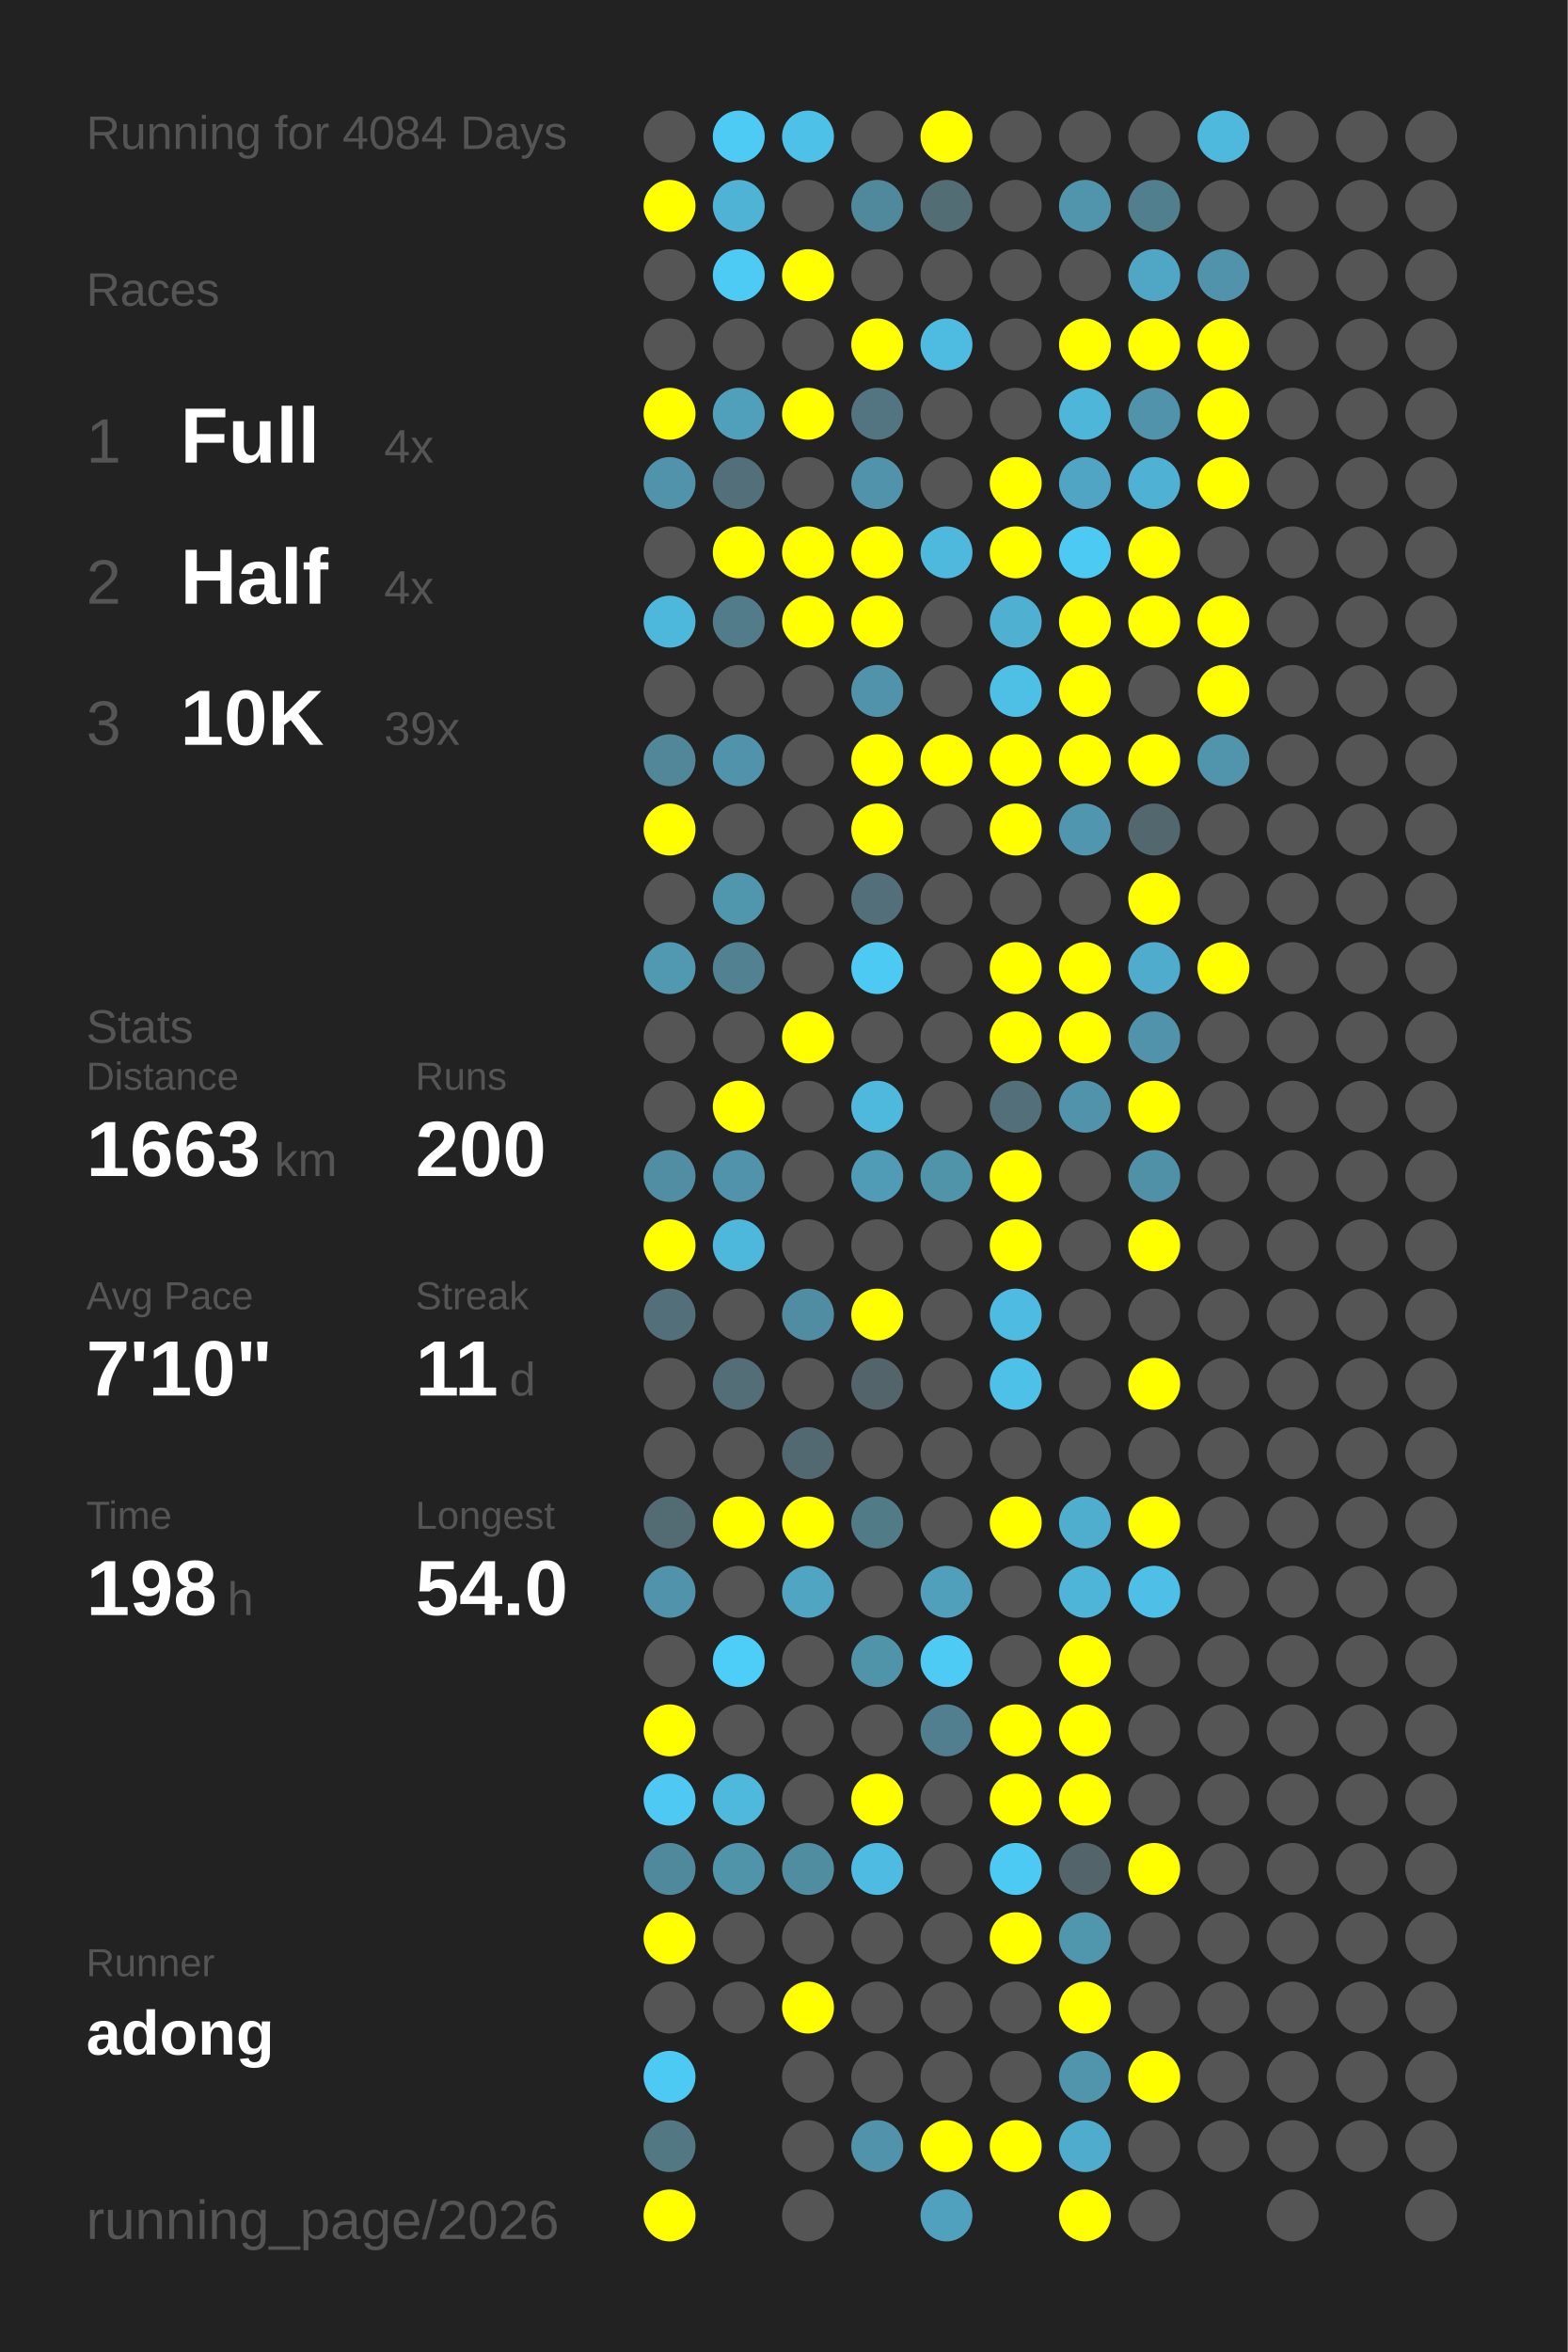
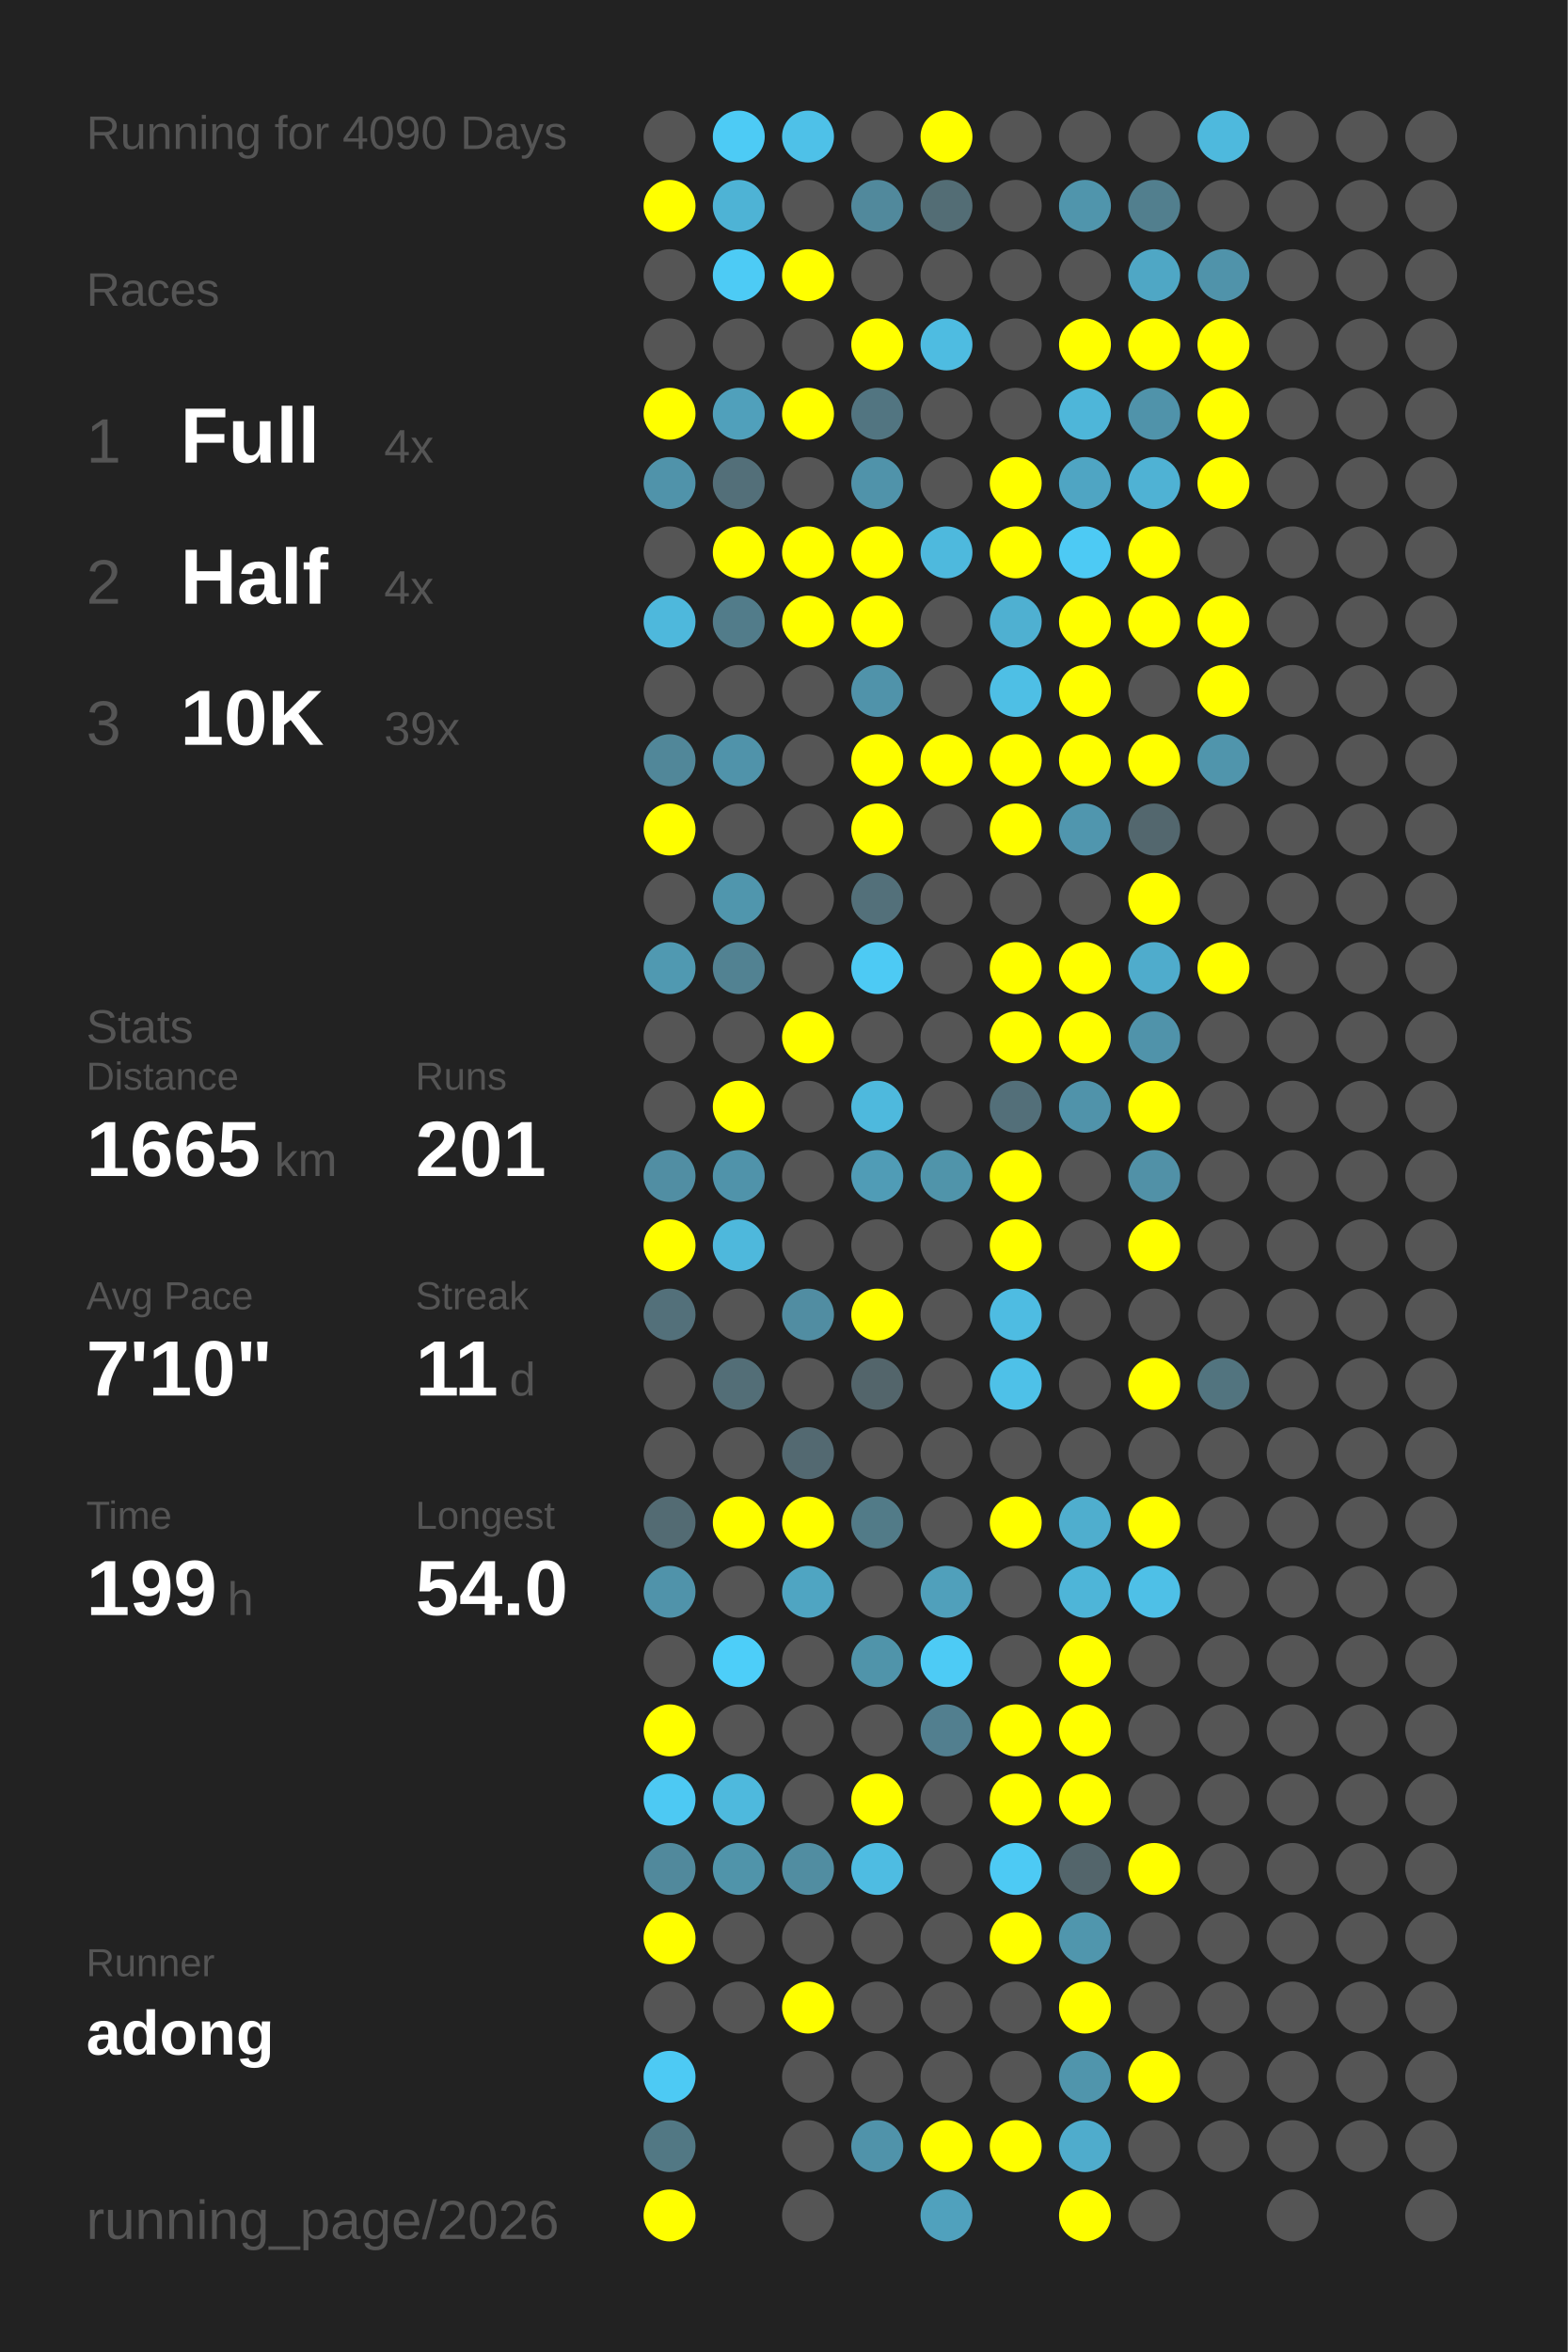
<svg xmlns="http://www.w3.org/2000/svg" baseProfile="full" height="300mm" version="1.1" viewBox="0,0,200,300" width="200mm">
  <defs />
  <rect fill="#222222" height="300" width="200" x="0" y="0" />
-   <text fill="#555555" style="font-size:6px; font-family:Arial;" x="11" y="19">Running for 4084 Days</text>
+   <text fill="#555555" style="font-size:6px; font-family:Arial;" x="11" y="19">Running for 4090 Days</text>
  <text fill="#555555" style="font-size:6px; font-family:Arial;" x="11" y="39">Races</text>
  <text fill="#555555" style="font-size:8px; font-family:Arial;" x="11" y="59">1</text>
  <text fill="#FFFFFF" style="font-size:10px; font-family:Arial; font-weight:bold;" x="23" y="59">Full</text>
  <text fill="#555555" style="font-size:6px; font-family:Arial;" x="49" y="59">4x</text>
  <text fill="#555555" style="font-size:8px; font-family:Arial;" x="11" y="77">2</text>
  <text fill="#FFFFFF" style="font-size:10px; font-family:Arial; font-weight:bold;" x="23" y="77">Half</text>
  <text fill="#555555" style="font-size:6px; font-family:Arial;" x="49" y="77">4x</text>
  <text fill="#555555" style="font-size:8px; font-family:Arial;" x="11" y="95">3</text>
  <text fill="#FFFFFF" style="font-size:10px; font-family:Arial; font-weight:bold;" x="23" y="95">10K</text>
  <text fill="#555555" style="font-size:6px; font-family:Arial;" x="49" y="95">39x</text>
  <text fill="#555555" style="font-size:6px; font-family:Arial;" x="11" y="133">Stats</text>
  <text fill="#555555" style="font-size:5px; font-family:Arial;" x="11" y="139">Distance</text>
-   <text fill="#FFFFFF" style="font-size:10px; font-family:Arial; font-weight:bold;" x="11" y="150">1663</text>
+   <text fill="#FFFFFF" style="font-size:10px; font-family:Arial; font-weight:bold;" x="11" y="150">1665</text>
  <text fill="#555555" style="font-size:6px; font-family:Arial;" x="35" y="150">km</text>
  <text fill="#555555" style="font-size:5px; font-family:Arial;" x="53" y="139">Runs</text>
-   <text fill="#FFFFFF" style="font-size:10px; font-family:Arial; font-weight:bold;" x="53" y="150">200</text>
+   <text fill="#FFFFFF" style="font-size:10px; font-family:Arial; font-weight:bold;" x="53" y="150">201</text>
  <text fill="#555555" style="font-size:5px; font-family:Arial;" x="11" y="167">Avg Pace</text>
  <text fill="#FFFFFF" style="font-size:10px; font-family:Arial; font-weight:bold;" x="11" y="178">7'10"</text>
  <text fill="#555555" style="font-size:5px; font-family:Arial;" x="53" y="167">Streak</text>
  <text fill="#FFFFFF" style="font-size:10px; font-family:Arial; font-weight:bold;" x="53" y="178">11</text>
  <text fill="#555555" style="font-size:6px; font-family:Arial;" x="65" y="178">d</text>
  <text fill="#555555" style="font-size:5px; font-family:Arial;" x="11" y="195">Time</text>
-   <text fill="#FFFFFF" style="font-size:10px; font-family:Arial; font-weight:bold;" x="11" y="206">198</text>
+   <text fill="#FFFFFF" style="font-size:10px; font-family:Arial; font-weight:bold;" x="11" y="206">199</text>
  <text fill="#555555" style="font-size:6px; font-family:Arial;" x="29" y="206">h</text>
  <text fill="#555555" style="font-size:5px; font-family:Arial;" x="53" y="195">Longest</text>
  <text fill="#FFFFFF" style="font-size:10px; font-family:Arial; font-weight:bold;" x="53" y="206">54.0</text>
  <text fill="#555555" style="font-size:5px; font-family:Arial;" x="11" y="252.065">Runner</text>
  <text fill="#FFFFFF" style="font-size:8px; font-family:Arial; font-weight:bold;" x="11" y="262.065">adong</text>
  <text fill="#555555" style="font-size:7px; font-family:Arial;" x="11" y="285.581">running_page/2026</text>
  <circle cx="85.417" cy="17.419" fill="#555555" r="3.312" />
  <circle cx="85.417" cy="26.258" fill="#FFFF00" r="3.312" />
  <circle cx="85.417" cy="35.097" fill="#555555" r="3.312" />
  <circle cx="85.417" cy="43.935" fill="#555555" r="3.312" />
  <circle cx="85.417" cy="52.774" fill="#FFFF00" r="3.312" />
  <circle cx="85.417" cy="61.613" fill="#5093aa" r="3.312" />
  <circle cx="85.417" cy="70.452" fill="#555555" r="3.312" />
  <circle cx="85.417" cy="79.29" fill="#4eb8dc" r="3.312" />
  <circle cx="85.417" cy="88.129" fill="#555555" r="3.312" />
  <circle cx="85.417" cy="96.968" fill="#518799" r="3.312" />
  <circle cx="85.417" cy="105.806" fill="#FFFF00" r="3.312" />
  <circle cx="85.417" cy="114.645" fill="#555555" r="3.312" />
  <circle cx="85.417" cy="123.484" fill="#5099b1" r="3.312" />
  <circle cx="85.417" cy="132.323" fill="#555555" r="3.312" />
  <circle cx="85.417" cy="141.161" fill="#555555" r="3.312" />
  <circle cx="85.417" cy="150" fill="#518ea3" r="3.312" />
  <circle cx="85.417" cy="158.839" fill="#FFFF00" r="3.312" />
  <circle cx="85.417" cy="167.677" fill="#53707a" r="3.312" />
  <circle cx="85.417" cy="176.516" fill="#555555" r="3.312" />
  <circle cx="85.417" cy="185.355" fill="#555555" r="3.312" />
  <circle cx="85.417" cy="194.194" fill="#536b73" r="3.312" />
  <circle cx="85.417" cy="203.032" fill="#5093aa" r="3.312" />
  <circle cx="85.417" cy="211.871" fill="#555555" r="3.312" />
  <circle cx="85.417" cy="220.71" fill="#FFFF00" r="3.312" />
  <circle cx="85.417" cy="229.548" fill="#4dc9f3" r="3.312" />
  <circle cx="85.417" cy="238.387" fill="#51899c" r="3.312" />
  <circle cx="85.417" cy="247.226" fill="#FFFF00" r="3.312" />
  <circle cx="85.417" cy="256.065" fill="#555555" r="3.312" />
  <circle cx="85.417" cy="264.903" fill="#4dcaf4" r="3.312" />
  <circle cx="85.417" cy="273.742" fill="#527884" r="3.312" />
  <circle cx="85.417" cy="282.581" fill="#FFFF00" r="3.312" />
  <circle cx="94.25" cy="17.419" fill="#4dcbf5" r="3.312" />
  <circle cx="94.25" cy="26.258" fill="#4eb3d5" r="3.312" />
  <circle cx="94.25" cy="35.097" fill="#4dcbf5" r="3.312" />
  <circle cx="94.25" cy="43.935" fill="#555555" r="3.312" />
  <circle cx="94.25" cy="52.774" fill="#50a0bb" r="3.312" />
  <circle cx="94.25" cy="61.613" fill="#536f79" r="3.312" />
  <circle cx="94.25" cy="70.452" fill="#FFFF00" r="3.312" />
  <circle cx="94.25" cy="79.29" fill="#527c8a" r="3.312" />
  <circle cx="94.25" cy="88.129" fill="#555555" r="3.312" />
  <circle cx="94.25" cy="96.968" fill="#5093aa" r="3.312" />
  <circle cx="94.25" cy="105.806" fill="#555555" r="3.312" />
  <circle cx="94.25" cy="114.645" fill="#5096ad" r="3.312" />
  <circle cx="94.25" cy="123.484" fill="#528292" r="3.312" />
  <circle cx="94.25" cy="132.323" fill="#555555" r="3.312" />
  <circle cx="94.25" cy="141.161" fill="#FFFF00" r="3.312" />
  <circle cx="94.25" cy="150" fill="#5093aa" r="3.312" />
  <circle cx="94.25" cy="158.839" fill="#4eb8dc" r="3.312" />
  <circle cx="94.25" cy="167.677" fill="#555555" r="3.312" />
  <circle cx="94.25" cy="176.516" fill="#536e77" r="3.312" />
  <circle cx="94.25" cy="185.355" fill="#555555" r="3.312" />
  <circle cx="94.25" cy="194.194" fill="#FFFF00" r="3.312" />
  <circle cx="94.25" cy="203.032" fill="#555555" r="3.312" />
  <circle cx="94.25" cy="211.871" fill="#4dcef9" r="3.312" />
  <circle cx="94.25" cy="220.71" fill="#555555" r="3.312" />
  <circle cx="94.25" cy="229.548" fill="#4eb9dd" r="3.312" />
  <circle cx="94.25" cy="238.387" fill="#5094aa" r="3.312" />
  <circle cx="94.25" cy="247.226" fill="#555555" r="3.312" />
  <circle cx="94.25" cy="256.065" fill="#555555" r="3.312" />
  <circle cx="103.083" cy="17.419" fill="#4ec1e8" r="3.312" />
  <circle cx="103.083" cy="26.258" fill="#555555" r="3.312" />
  <circle cx="103.083" cy="35.097" fill="#FFFF00" r="3.312" />
  <circle cx="103.083" cy="43.935" fill="#555555" r="3.312" />
  <circle cx="103.083" cy="52.774" fill="#FFFF00" r="3.312" />
  <circle cx="103.083" cy="61.613" fill="#555555" r="3.312" />
  <circle cx="103.083" cy="70.452" fill="#FFFF00" r="3.312" />
  <circle cx="103.083" cy="79.29" fill="#FFFF00" r="3.312" />
  <circle cx="103.083" cy="88.129" fill="#555555" r="3.312" />
  <circle cx="103.083" cy="96.968" fill="#555555" r="3.312" />
  <circle cx="103.083" cy="105.806" fill="#555555" r="3.312" />
  <circle cx="103.083" cy="114.645" fill="#555555" r="3.312" />
  <circle cx="103.083" cy="123.484" fill="#555555" r="3.312" />
  <circle cx="103.083" cy="132.323" fill="#FFFF00" r="3.312" />
  <circle cx="103.083" cy="141.161" fill="#555555" r="3.312" />
  <circle cx="103.083" cy="150" fill="#555555" r="3.312" />
  <circle cx="103.083" cy="158.839" fill="#555555" r="3.312" />
  <circle cx="103.083" cy="167.677" fill="#518da2" r="3.312" />
  <circle cx="103.083" cy="176.516" fill="#555555" r="3.312" />
  <circle cx="103.083" cy="185.355" fill="#536971" r="3.312" />
  <circle cx="103.083" cy="194.194" fill="#FFFF00" r="3.312" />
  <circle cx="103.083" cy="203.032" fill="#4fa5c2" r="3.312" />
  <circle cx="103.083" cy="211.871" fill="#555555" r="3.312" />
  <circle cx="103.083" cy="220.71" fill="#555555" r="3.312" />
  <circle cx="103.083" cy="229.548" fill="#555555" r="3.312" />
  <circle cx="103.083" cy="238.387" fill="#518da1" r="3.312" />
  <circle cx="103.083" cy="247.226" fill="#555555" r="3.312" />
  <circle cx="103.083" cy="256.065" fill="#FFFF00" r="3.312" />
  <circle cx="103.083" cy="264.903" fill="#555555" r="3.312" />
  <circle cx="103.083" cy="273.742" fill="#555555" r="3.312" />
  <circle cx="103.083" cy="282.581" fill="#555555" r="3.312" />
  <circle cx="111.917" cy="17.419" fill="#555555" r="3.312" />
  <circle cx="111.917" cy="26.258" fill="#51899c" r="3.312" />
  <circle cx="111.917" cy="35.097" fill="#555555" r="3.312" />
  <circle cx="111.917" cy="43.935" fill="#FFFF00" r="3.312" />
  <circle cx="111.917" cy="52.774" fill="#527581" r="3.312" />
  <circle cx="111.917" cy="61.613" fill="#5093aa" r="3.312" />
  <circle cx="111.917" cy="70.452" fill="#FFFF00" r="3.312" />
  <circle cx="111.917" cy="79.29" fill="#FFFF00" r="3.312" />
  <circle cx="111.917" cy="88.129" fill="#5093aa" r="3.312" />
  <circle cx="111.917" cy="96.968" fill="#FFFF00" r="3.312" />
  <circle cx="111.917" cy="105.806" fill="#FFFF00" r="3.312" />
  <circle cx="111.917" cy="114.645" fill="#53707a" r="3.312" />
  <circle cx="111.917" cy="123.484" fill="#4dcaf4" r="3.312" />
  <circle cx="111.917" cy="132.323" fill="#555555" r="3.312" />
  <circle cx="111.917" cy="141.161" fill="#4eb9dd" r="3.312" />
  <circle cx="111.917" cy="150" fill="#509cb6" r="3.312" />
  <circle cx="111.917" cy="158.839" fill="#555555" r="3.312" />
  <circle cx="111.917" cy="167.677" fill="#FFFF00" r="3.312" />
  <circle cx="111.917" cy="176.516" fill="#53656b" r="3.312" />
  <circle cx="111.917" cy="185.355" fill="#555555" r="3.312" />
  <circle cx="111.917" cy="194.194" fill="#527b88" r="3.312" />
  <circle cx="111.917" cy="203.032" fill="#555555" r="3.312" />
  <circle cx="111.917" cy="211.871" fill="#5094aa" r="3.312" />
  <circle cx="111.917" cy="220.71" fill="#555555" r="3.312" />
  <circle cx="111.917" cy="229.548" fill="#FFFF00" r="3.312" />
  <circle cx="111.917" cy="238.387" fill="#4ebce2" r="3.312" />
  <circle cx="111.917" cy="247.226" fill="#555555" r="3.312" />
  <circle cx="111.917" cy="256.065" fill="#555555" r="3.312" />
  <circle cx="111.917" cy="264.903" fill="#555555" r="3.312" />
  <circle cx="111.917" cy="273.742" fill="#5093aa" r="3.312" />
  <circle cx="120.75" cy="17.419" fill="#FFFF00" r="3.312" />
  <circle cx="120.75" cy="26.258" fill="#536d75" r="3.312" />
  <circle cx="120.75" cy="35.097" fill="#555555" r="3.312" />
  <circle cx="120.75" cy="43.935" fill="#4ebce1" r="3.312" />
  <circle cx="120.75" cy="52.774" fill="#555555" r="3.312" />
  <circle cx="120.75" cy="61.613" fill="#555555" r="3.312" />
  <circle cx="120.75" cy="70.452" fill="#4eb9dd" r="3.312" />
  <circle cx="120.75" cy="79.29" fill="#555555" r="3.312" />
  <circle cx="120.75" cy="88.129" fill="#555555" r="3.312" />
  <circle cx="120.75" cy="96.968" fill="#FFFF00" r="3.312" />
  <circle cx="120.75" cy="105.806" fill="#555555" r="3.312" />
  <circle cx="120.75" cy="114.645" fill="#555555" r="3.312" />
  <circle cx="120.75" cy="123.484" fill="#555555" r="3.312" />
  <circle cx="120.75" cy="132.323" fill="#555555" r="3.312" />
  <circle cx="120.75" cy="141.161" fill="#555555" r="3.312" />
  <circle cx="120.75" cy="150" fill="#5094aa" r="3.312" />
  <circle cx="120.75" cy="158.839" fill="#555555" r="3.312" />
  <circle cx="120.75" cy="167.677" fill="#555555" r="3.312" />
  <circle cx="120.75" cy="176.516" fill="#555555" r="3.312" />
  <circle cx="120.75" cy="185.355" fill="#555555" r="3.312" />
  <circle cx="120.75" cy="194.194" fill="#555555" r="3.312" />
  <circle cx="120.75" cy="203.032" fill="#50a0bb" r="3.312" />
  <circle cx="120.75" cy="211.871" fill="#4dcbf5" r="3.312" />
  <circle cx="120.75" cy="220.71" fill="#527f8f" r="3.312" />
  <circle cx="120.75" cy="229.548" fill="#555555" r="3.312" />
  <circle cx="120.75" cy="238.387" fill="#555555" r="3.312" />
  <circle cx="120.75" cy="247.226" fill="#555555" r="3.312" />
  <circle cx="120.75" cy="256.065" fill="#555555" r="3.312" />
  <circle cx="120.75" cy="264.903" fill="#555555" r="3.312" />
  <circle cx="120.75" cy="273.742" fill="#FFFF00" r="3.312" />
  <circle cx="120.75" cy="282.581" fill="#50a1bd" r="3.312" />
  <circle cx="129.583" cy="17.419" fill="#555555" r="3.312" />
  <circle cx="129.583" cy="26.258" fill="#555555" r="3.312" />
  <circle cx="129.583" cy="35.097" fill="#555555" r="3.312" />
  <circle cx="129.583" cy="43.935" fill="#555555" r="3.312" />
  <circle cx="129.583" cy="52.774" fill="#555555" r="3.312" />
  <circle cx="129.583" cy="61.613" fill="#FFFF00" r="3.312" />
  <circle cx="129.583" cy="70.452" fill="#FFFF00" r="3.312" />
  <circle cx="129.583" cy="79.29" fill="#4fb0d1" r="3.312" />
  <circle cx="129.583" cy="88.129" fill="#4ebfe5" r="3.312" />
  <circle cx="129.583" cy="96.968" fill="#FFFF00" r="3.312" />
  <circle cx="129.583" cy="105.806" fill="#FFFF00" r="3.312" />
  <circle cx="129.583" cy="114.645" fill="#555555" r="3.312" />
  <circle cx="129.583" cy="123.484" fill="#FFFF00" r="3.312" />
  <circle cx="129.583" cy="132.323" fill="#FFFF00" r="3.312" />
  <circle cx="129.583" cy="141.161" fill="#536f79" r="3.312" />
  <circle cx="129.583" cy="150" fill="#FFFF00" r="3.312" />
  <circle cx="129.583" cy="158.839" fill="#FFFF00" r="3.312" />
  <circle cx="129.583" cy="167.677" fill="#4ebce2" r="3.312" />
  <circle cx="129.583" cy="176.516" fill="#4ec1e8" r="3.312" />
  <circle cx="129.583" cy="185.355" fill="#555555" r="3.312" />
  <circle cx="129.583" cy="194.194" fill="#FFFF00" r="3.312" />
  <circle cx="129.583" cy="203.032" fill="#555555" r="3.312" />
  <circle cx="129.583" cy="211.871" fill="#555555" r="3.312" />
  <circle cx="129.583" cy="220.71" fill="#FFFF00" r="3.312" />
  <circle cx="129.583" cy="229.548" fill="#FFFF00" r="3.312" />
  <circle cx="129.583" cy="238.387" fill="#4dcaf4" r="3.312" />
  <circle cx="129.583" cy="247.226" fill="#FFFF00" r="3.312" />
  <circle cx="129.583" cy="256.065" fill="#555555" r="3.312" />
  <circle cx="129.583" cy="264.903" fill="#555555" r="3.312" />
  <circle cx="129.583" cy="273.742" fill="#FFFF00" r="3.312" />
  <circle cx="138.417" cy="17.419" fill="#555555" r="3.312" />
  <circle cx="138.417" cy="26.258" fill="#5095ac" r="3.312" />
  <circle cx="138.417" cy="35.097" fill="#555555" r="3.312" />
  <circle cx="138.417" cy="43.935" fill="#FFFF00" r="3.312" />
  <circle cx="138.417" cy="52.774" fill="#4eb6d9" r="3.312" />
  <circle cx="138.417" cy="61.613" fill="#4fa5c3" r="3.312" />
  <circle cx="138.417" cy="70.452" fill="#4dcaf4" r="3.312" />
  <circle cx="138.417" cy="79.29" fill="#FFFF00" r="3.312" />
  <circle cx="138.417" cy="88.129" fill="#FFFF00" r="3.312" />
  <circle cx="138.417" cy="96.968" fill="#FFFF00" r="3.312" />
  <circle cx="138.417" cy="105.806" fill="#5096ae" r="3.312" />
  <circle cx="138.417" cy="114.645" fill="#555555" r="3.312" />
  <circle cx="138.417" cy="123.484" fill="#FFFF00" r="3.312" />
  <circle cx="138.417" cy="132.323" fill="#FFFF00" r="3.312" />
  <circle cx="138.417" cy="141.161" fill="#5093aa" r="3.312" />
  <circle cx="138.417" cy="150" fill="#555555" r="3.312" />
  <circle cx="138.417" cy="158.839" fill="#555555" r="3.312" />
  <circle cx="138.417" cy="167.677" fill="#555555" r="3.312" />
  <circle cx="138.417" cy="176.516" fill="#555555" r="3.312" />
  <circle cx="138.417" cy="185.355" fill="#555555" r="3.312" />
  <circle cx="138.417" cy="194.194" fill="#4faece" r="3.312" />
  <circle cx="138.417" cy="203.032" fill="#4eb5d8" r="3.312" />
  <circle cx="138.417" cy="211.871" fill="#FFFF00" r="3.312" />
  <circle cx="138.417" cy="220.71" fill="#FFFF00" r="3.312" />
  <circle cx="138.417" cy="229.548" fill="#FFFF00" r="3.312" />
  <circle cx="138.417" cy="238.387" fill="#53656b" r="3.312" />
  <circle cx="138.417" cy="247.226" fill="#5096ad" r="3.312" />
  <circle cx="138.417" cy="256.065" fill="#FFFF00" r="3.312" />
  <circle cx="138.417" cy="264.903" fill="#5095ac" r="3.312" />
  <circle cx="138.417" cy="273.742" fill="#4faccc" r="3.312" />
  <circle cx="138.417" cy="282.581" fill="#FFFF00" r="3.312" />
  <circle cx="147.25" cy="17.419" fill="#555555" r="3.312" />
  <circle cx="147.25" cy="26.258" fill="#527f8e" r="3.312" />
  <circle cx="147.25" cy="35.097" fill="#4fa7c5" r="3.312" />
  <circle cx="147.25" cy="43.935" fill="#FFFF00" r="3.312" />
  <circle cx="147.25" cy="52.774" fill="#5093aa" r="3.312" />
  <circle cx="147.25" cy="61.613" fill="#4fb2d4" r="3.312" />
  <circle cx="147.25" cy="70.452" fill="#FFFF00" r="3.312" />
  <circle cx="147.25" cy="79.29" fill="#FFFF00" r="3.312" />
  <circle cx="147.25" cy="88.129" fill="#555555" r="3.312" />
  <circle cx="147.25" cy="96.968" fill="#FFFF00" r="3.312" />
  <circle cx="147.25" cy="105.806" fill="#53676e" r="3.312" />
  <circle cx="147.25" cy="114.645" fill="#FFFF00" r="3.312" />
  <circle cx="147.25" cy="123.484" fill="#4faccc" r="3.312" />
  <circle cx="147.25" cy="132.323" fill="#5093aa" r="3.312" />
  <circle cx="147.25" cy="141.161" fill="#FFFF00" r="3.312" />
  <circle cx="147.25" cy="150" fill="#5191a7" r="3.312" />
  <circle cx="147.25" cy="158.839" fill="#FFFF00" r="3.312" />
  <circle cx="147.25" cy="167.677" fill="#555555" r="3.312" />
  <circle cx="147.25" cy="176.516" fill="#FFFF00" r="3.312" />
  <circle cx="147.25" cy="185.355" fill="#555555" r="3.312" />
  <circle cx="147.25" cy="194.194" fill="#FFFF00" r="3.312" />
  <circle cx="147.25" cy="203.032" fill="#4ec0e7" r="3.312" />
  <circle cx="147.25" cy="211.871" fill="#555555" r="3.312" />
  <circle cx="147.25" cy="220.71" fill="#555555" r="3.312" />
  <circle cx="147.25" cy="229.548" fill="#555555" r="3.312" />
  <circle cx="147.25" cy="238.387" fill="#FFFF00" r="3.312" />
  <circle cx="147.25" cy="247.226" fill="#555555" r="3.312" />
  <circle cx="147.25" cy="256.065" fill="#555555" r="3.312" />
  <circle cx="147.25" cy="264.903" fill="#FFFF00" r="3.312" />
  <circle cx="147.25" cy="273.742" fill="#555555" r="3.312" />
  <circle cx="147.25" cy="282.581" fill="#555555" r="3.312" />
  <circle cx="156.083" cy="17.419" fill="#4eb9dd" r="3.312" />
  <circle cx="156.083" cy="26.258" fill="#555555" r="3.312" />
  <circle cx="156.083" cy="35.097" fill="#5093aa" r="3.312" />
  <circle cx="156.083" cy="43.935" fill="#FFFF00" r="3.312" />
  <circle cx="156.083" cy="52.774" fill="#FFFF00" r="3.312" />
  <circle cx="156.083" cy="61.613" fill="#FFFF00" r="3.312" />
  <circle cx="156.083" cy="70.452" fill="#555555" r="3.312" />
  <circle cx="156.083" cy="79.29" fill="#FFFF00" r="3.312" />
  <circle cx="156.083" cy="88.129" fill="#FFFF00" r="3.312" />
  <circle cx="156.083" cy="96.968" fill="#5095ac" r="3.312" />
  <circle cx="156.083" cy="105.806" fill="#555555" r="3.312" />
  <circle cx="156.083" cy="114.645" fill="#555555" r="3.312" />
  <circle cx="156.083" cy="123.484" fill="#FFFF00" r="3.312" />
  <circle cx="156.083" cy="132.323" fill="#555555" r="3.312" />
  <circle cx="156.083" cy="141.161" fill="#555555" r="3.312" />
  <circle cx="156.083" cy="150" fill="#555555" r="3.312" />
  <circle cx="156.083" cy="158.839" fill="#555555" r="3.312" />
  <circle cx="156.083" cy="167.677" fill="#555555" r="3.312" />
-   <circle cx="156.083" cy="176.516" fill="#555555" r="3.312" />
+   <circle cx="156.083" cy="176.516" fill="#52747f" r="3.312" />
  <circle cx="156.083" cy="185.355" fill="#555555" r="3.312" />
  <circle cx="156.083" cy="194.194" fill="#555555" r="3.312" />
  <circle cx="156.083" cy="203.032" fill="#555555" r="3.312" />
  <circle cx="156.083" cy="211.871" fill="#555555" r="3.312" />
  <circle cx="156.083" cy="220.71" fill="#555555" r="3.312" />
  <circle cx="156.083" cy="229.548" fill="#555555" r="3.312" />
  <circle cx="156.083" cy="238.387" fill="#555555" r="3.312" />
  <circle cx="156.083" cy="247.226" fill="#555555" r="3.312" />
  <circle cx="156.083" cy="256.065" fill="#555555" r="3.312" />
  <circle cx="156.083" cy="264.903" fill="#555555" r="3.312" />
  <circle cx="156.083" cy="273.742" fill="#555555" r="3.312" />
  <circle cx="164.917" cy="17.419" fill="#555555" r="3.312" />
  <circle cx="164.917" cy="26.258" fill="#555555" r="3.312" />
  <circle cx="164.917" cy="35.097" fill="#555555" r="3.312" />
  <circle cx="164.917" cy="43.935" fill="#555555" r="3.312" />
  <circle cx="164.917" cy="52.774" fill="#555555" r="3.312" />
  <circle cx="164.917" cy="61.613" fill="#555555" r="3.312" />
  <circle cx="164.917" cy="70.452" fill="#555555" r="3.312" />
  <circle cx="164.917" cy="79.29" fill="#555555" r="3.312" />
  <circle cx="164.917" cy="88.129" fill="#555555" r="3.312" />
  <circle cx="164.917" cy="96.968" fill="#555555" r="3.312" />
  <circle cx="164.917" cy="105.806" fill="#555555" r="3.312" />
  <circle cx="164.917" cy="114.645" fill="#555555" r="3.312" />
  <circle cx="164.917" cy="123.484" fill="#555555" r="3.312" />
  <circle cx="164.917" cy="132.323" fill="#555555" r="3.312" />
  <circle cx="164.917" cy="141.161" fill="#555555" r="3.312" />
  <circle cx="164.917" cy="150" fill="#555555" r="3.312" />
  <circle cx="164.917" cy="158.839" fill="#555555" r="3.312" />
  <circle cx="164.917" cy="167.677" fill="#555555" r="3.312" />
  <circle cx="164.917" cy="176.516" fill="#555555" r="3.312" />
  <circle cx="164.917" cy="185.355" fill="#555555" r="3.312" />
  <circle cx="164.917" cy="194.194" fill="#555555" r="3.312" />
  <circle cx="164.917" cy="203.032" fill="#555555" r="3.312" />
  <circle cx="164.917" cy="211.871" fill="#555555" r="3.312" />
  <circle cx="164.917" cy="220.71" fill="#555555" r="3.312" />
  <circle cx="164.917" cy="229.548" fill="#555555" r="3.312" />
  <circle cx="164.917" cy="238.387" fill="#555555" r="3.312" />
  <circle cx="164.917" cy="247.226" fill="#555555" r="3.312" />
  <circle cx="164.917" cy="256.065" fill="#555555" r="3.312" />
  <circle cx="164.917" cy="264.903" fill="#555555" r="3.312" />
  <circle cx="164.917" cy="273.742" fill="#555555" r="3.312" />
  <circle cx="164.917" cy="282.581" fill="#555555" r="3.312" />
  <circle cx="173.75" cy="17.419" fill="#555555" r="3.312" />
  <circle cx="173.75" cy="26.258" fill="#555555" r="3.312" />
  <circle cx="173.75" cy="35.097" fill="#555555" r="3.312" />
  <circle cx="173.75" cy="43.935" fill="#555555" r="3.312" />
  <circle cx="173.75" cy="52.774" fill="#555555" r="3.312" />
  <circle cx="173.75" cy="61.613" fill="#555555" r="3.312" />
  <circle cx="173.75" cy="70.452" fill="#555555" r="3.312" />
  <circle cx="173.75" cy="79.29" fill="#555555" r="3.312" />
  <circle cx="173.75" cy="88.129" fill="#555555" r="3.312" />
  <circle cx="173.75" cy="96.968" fill="#555555" r="3.312" />
  <circle cx="173.75" cy="105.806" fill="#555555" r="3.312" />
  <circle cx="173.75" cy="114.645" fill="#555555" r="3.312" />
  <circle cx="173.75" cy="123.484" fill="#555555" r="3.312" />
  <circle cx="173.75" cy="132.323" fill="#555555" r="3.312" />
  <circle cx="173.75" cy="141.161" fill="#555555" r="3.312" />
  <circle cx="173.75" cy="150" fill="#555555" r="3.312" />
  <circle cx="173.75" cy="158.839" fill="#555555" r="3.312" />
  <circle cx="173.75" cy="167.677" fill="#555555" r="3.312" />
  <circle cx="173.75" cy="176.516" fill="#555555" r="3.312" />
  <circle cx="173.75" cy="185.355" fill="#555555" r="3.312" />
  <circle cx="173.75" cy="194.194" fill="#555555" r="3.312" />
  <circle cx="173.75" cy="203.032" fill="#555555" r="3.312" />
  <circle cx="173.75" cy="211.871" fill="#555555" r="3.312" />
  <circle cx="173.75" cy="220.71" fill="#555555" r="3.312" />
  <circle cx="173.75" cy="229.548" fill="#555555" r="3.312" />
  <circle cx="173.75" cy="238.387" fill="#555555" r="3.312" />
  <circle cx="173.75" cy="247.226" fill="#555555" r="3.312" />
  <circle cx="173.75" cy="256.065" fill="#555555" r="3.312" />
  <circle cx="173.75" cy="264.903" fill="#555555" r="3.312" />
  <circle cx="173.75" cy="273.742" fill="#555555" r="3.312" />
  <circle cx="182.583" cy="17.419" fill="#555555" r="3.312" />
  <circle cx="182.583" cy="26.258" fill="#555555" r="3.312" />
  <circle cx="182.583" cy="35.097" fill="#555555" r="3.312" />
  <circle cx="182.583" cy="43.935" fill="#555555" r="3.312" />
  <circle cx="182.583" cy="52.774" fill="#555555" r="3.312" />
  <circle cx="182.583" cy="61.613" fill="#555555" r="3.312" />
  <circle cx="182.583" cy="70.452" fill="#555555" r="3.312" />
  <circle cx="182.583" cy="79.29" fill="#555555" r="3.312" />
  <circle cx="182.583" cy="88.129" fill="#555555" r="3.312" />
  <circle cx="182.583" cy="96.968" fill="#555555" r="3.312" />
  <circle cx="182.583" cy="105.806" fill="#555555" r="3.312" />
  <circle cx="182.583" cy="114.645" fill="#555555" r="3.312" />
  <circle cx="182.583" cy="123.484" fill="#555555" r="3.312" />
  <circle cx="182.583" cy="132.323" fill="#555555" r="3.312" />
  <circle cx="182.583" cy="141.161" fill="#555555" r="3.312" />
  <circle cx="182.583" cy="150" fill="#555555" r="3.312" />
  <circle cx="182.583" cy="158.839" fill="#555555" r="3.312" />
  <circle cx="182.583" cy="167.677" fill="#555555" r="3.312" />
  <circle cx="182.583" cy="176.516" fill="#555555" r="3.312" />
  <circle cx="182.583" cy="185.355" fill="#555555" r="3.312" />
  <circle cx="182.583" cy="194.194" fill="#555555" r="3.312" />
  <circle cx="182.583" cy="203.032" fill="#555555" r="3.312" />
  <circle cx="182.583" cy="211.871" fill="#555555" r="3.312" />
  <circle cx="182.583" cy="220.71" fill="#555555" r="3.312" />
  <circle cx="182.583" cy="229.548" fill="#555555" r="3.312" />
  <circle cx="182.583" cy="238.387" fill="#555555" r="3.312" />
  <circle cx="182.583" cy="247.226" fill="#555555" r="3.312" />
  <circle cx="182.583" cy="256.065" fill="#555555" r="3.312" />
  <circle cx="182.583" cy="264.903" fill="#555555" r="3.312" />
  <circle cx="182.583" cy="273.742" fill="#555555" r="3.312" />
  <circle cx="182.583" cy="282.581" fill="#555555" r="3.312" />
</svg>
